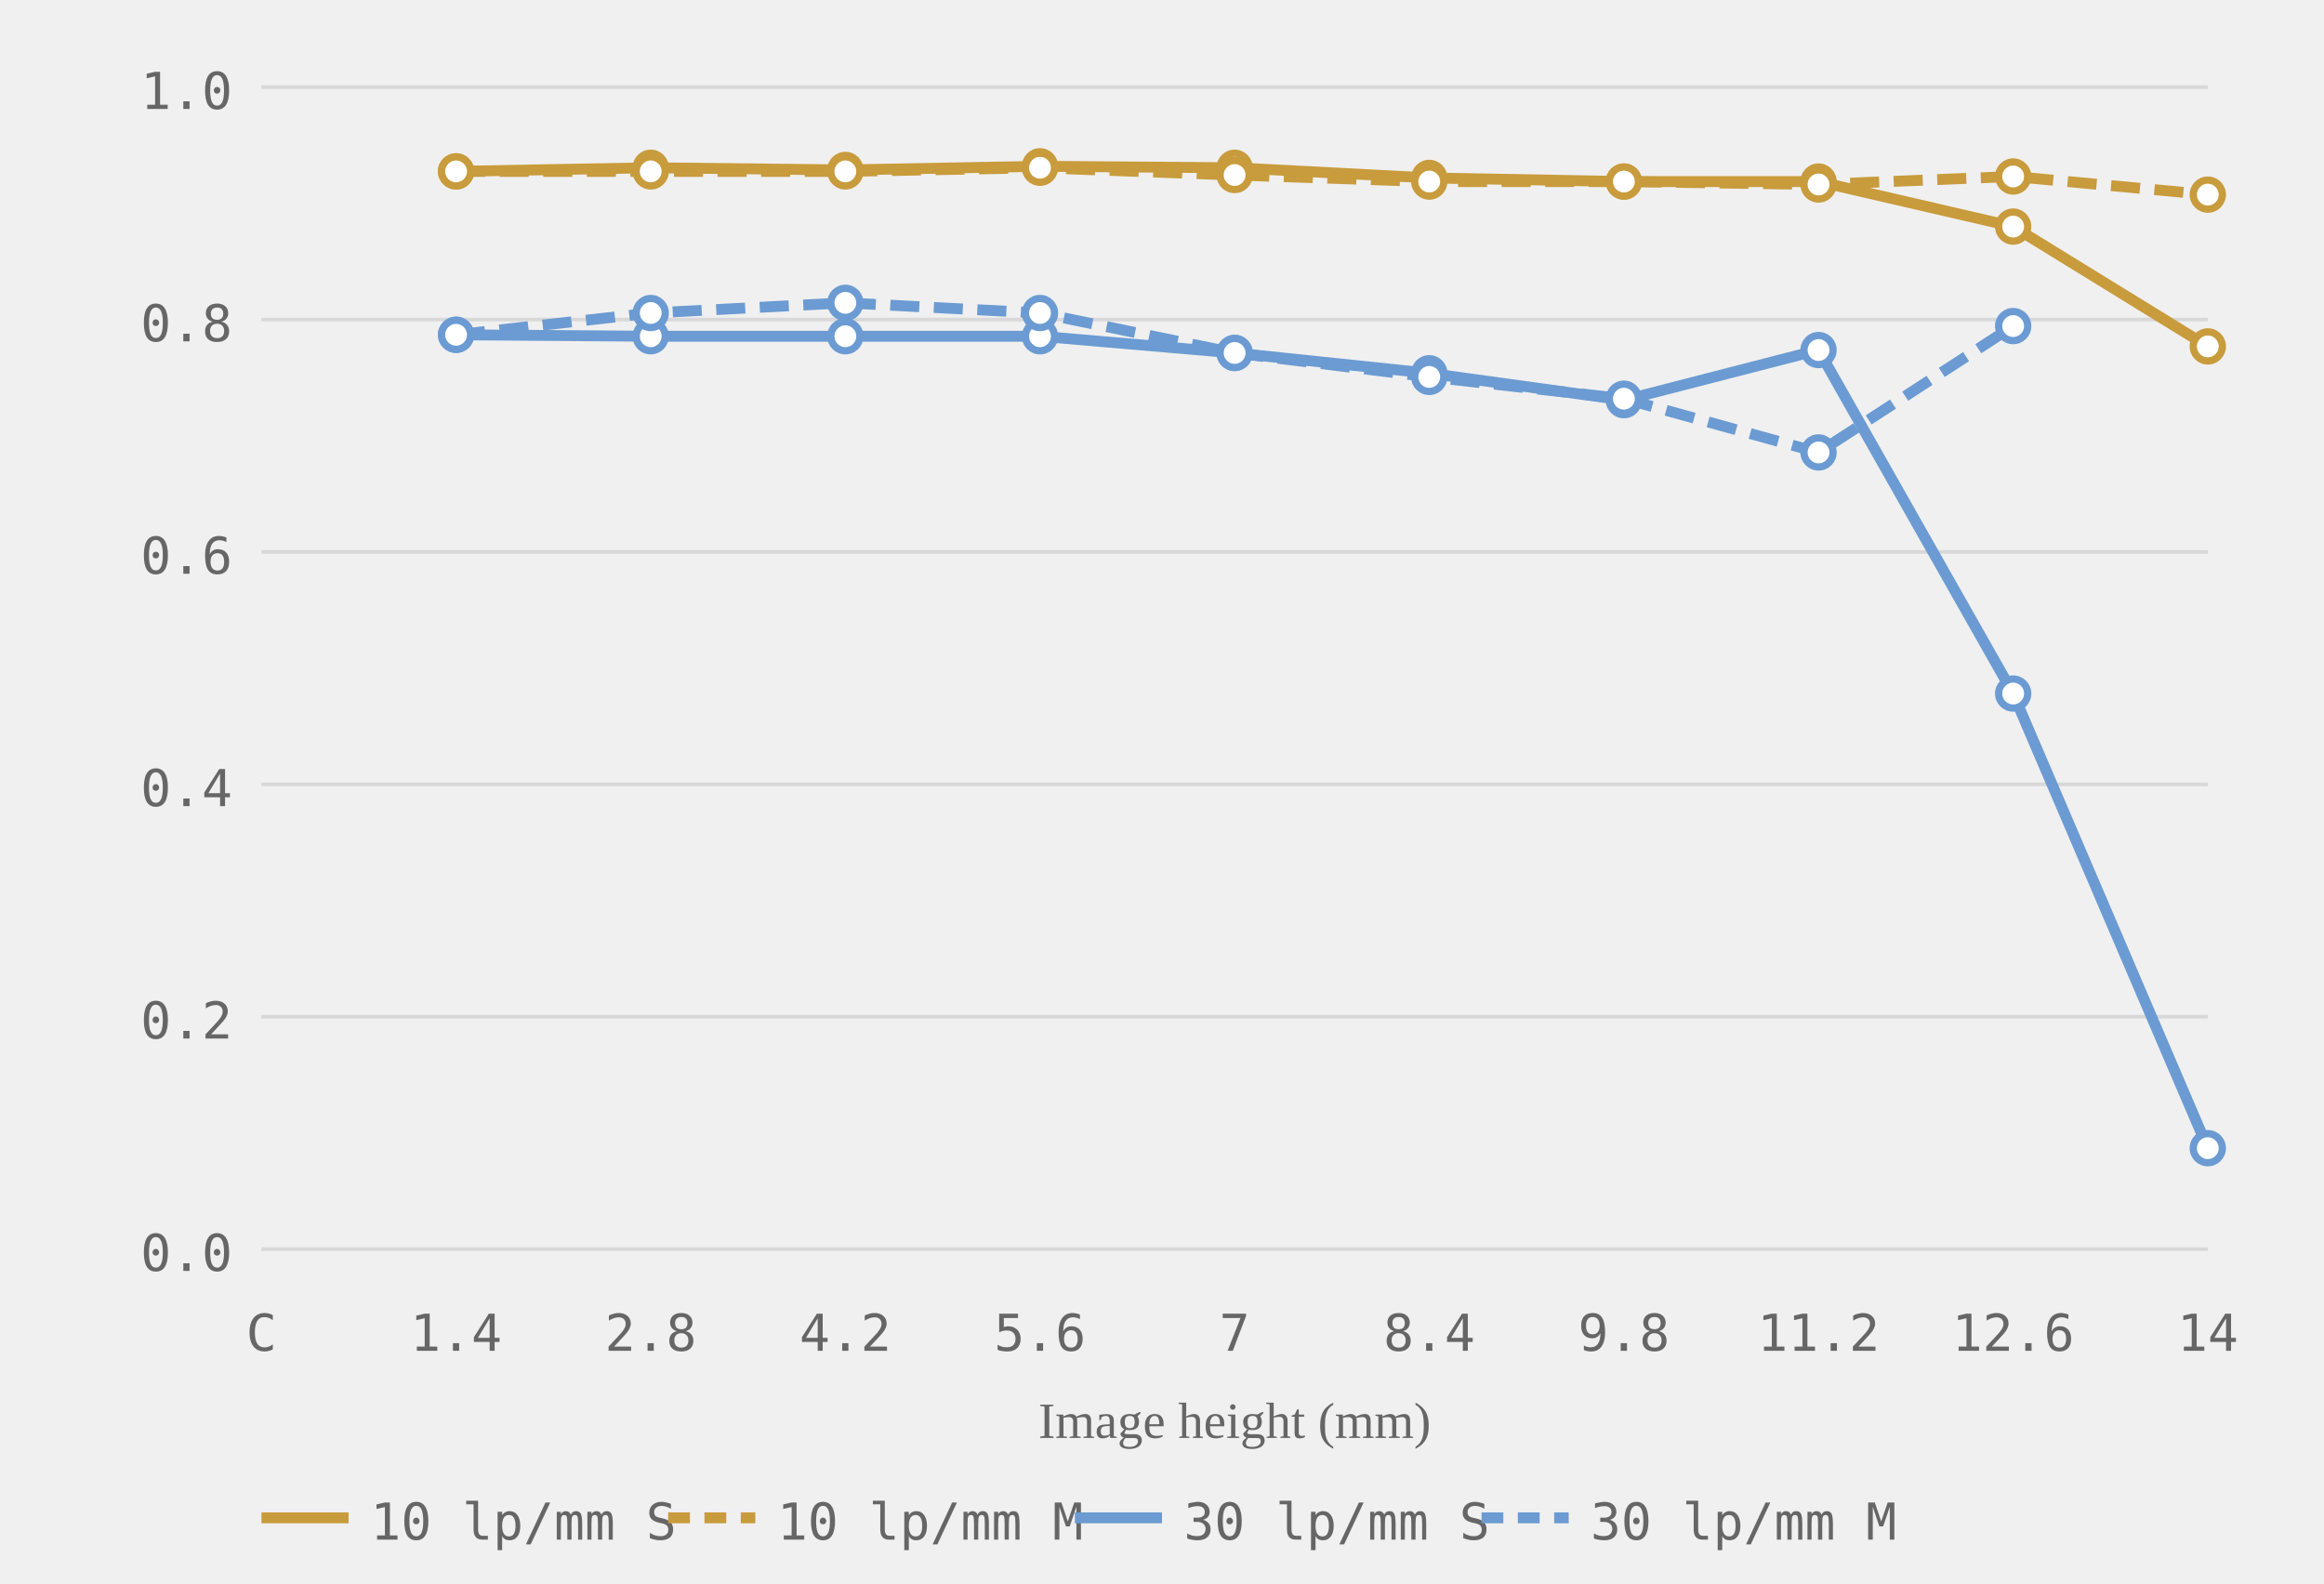
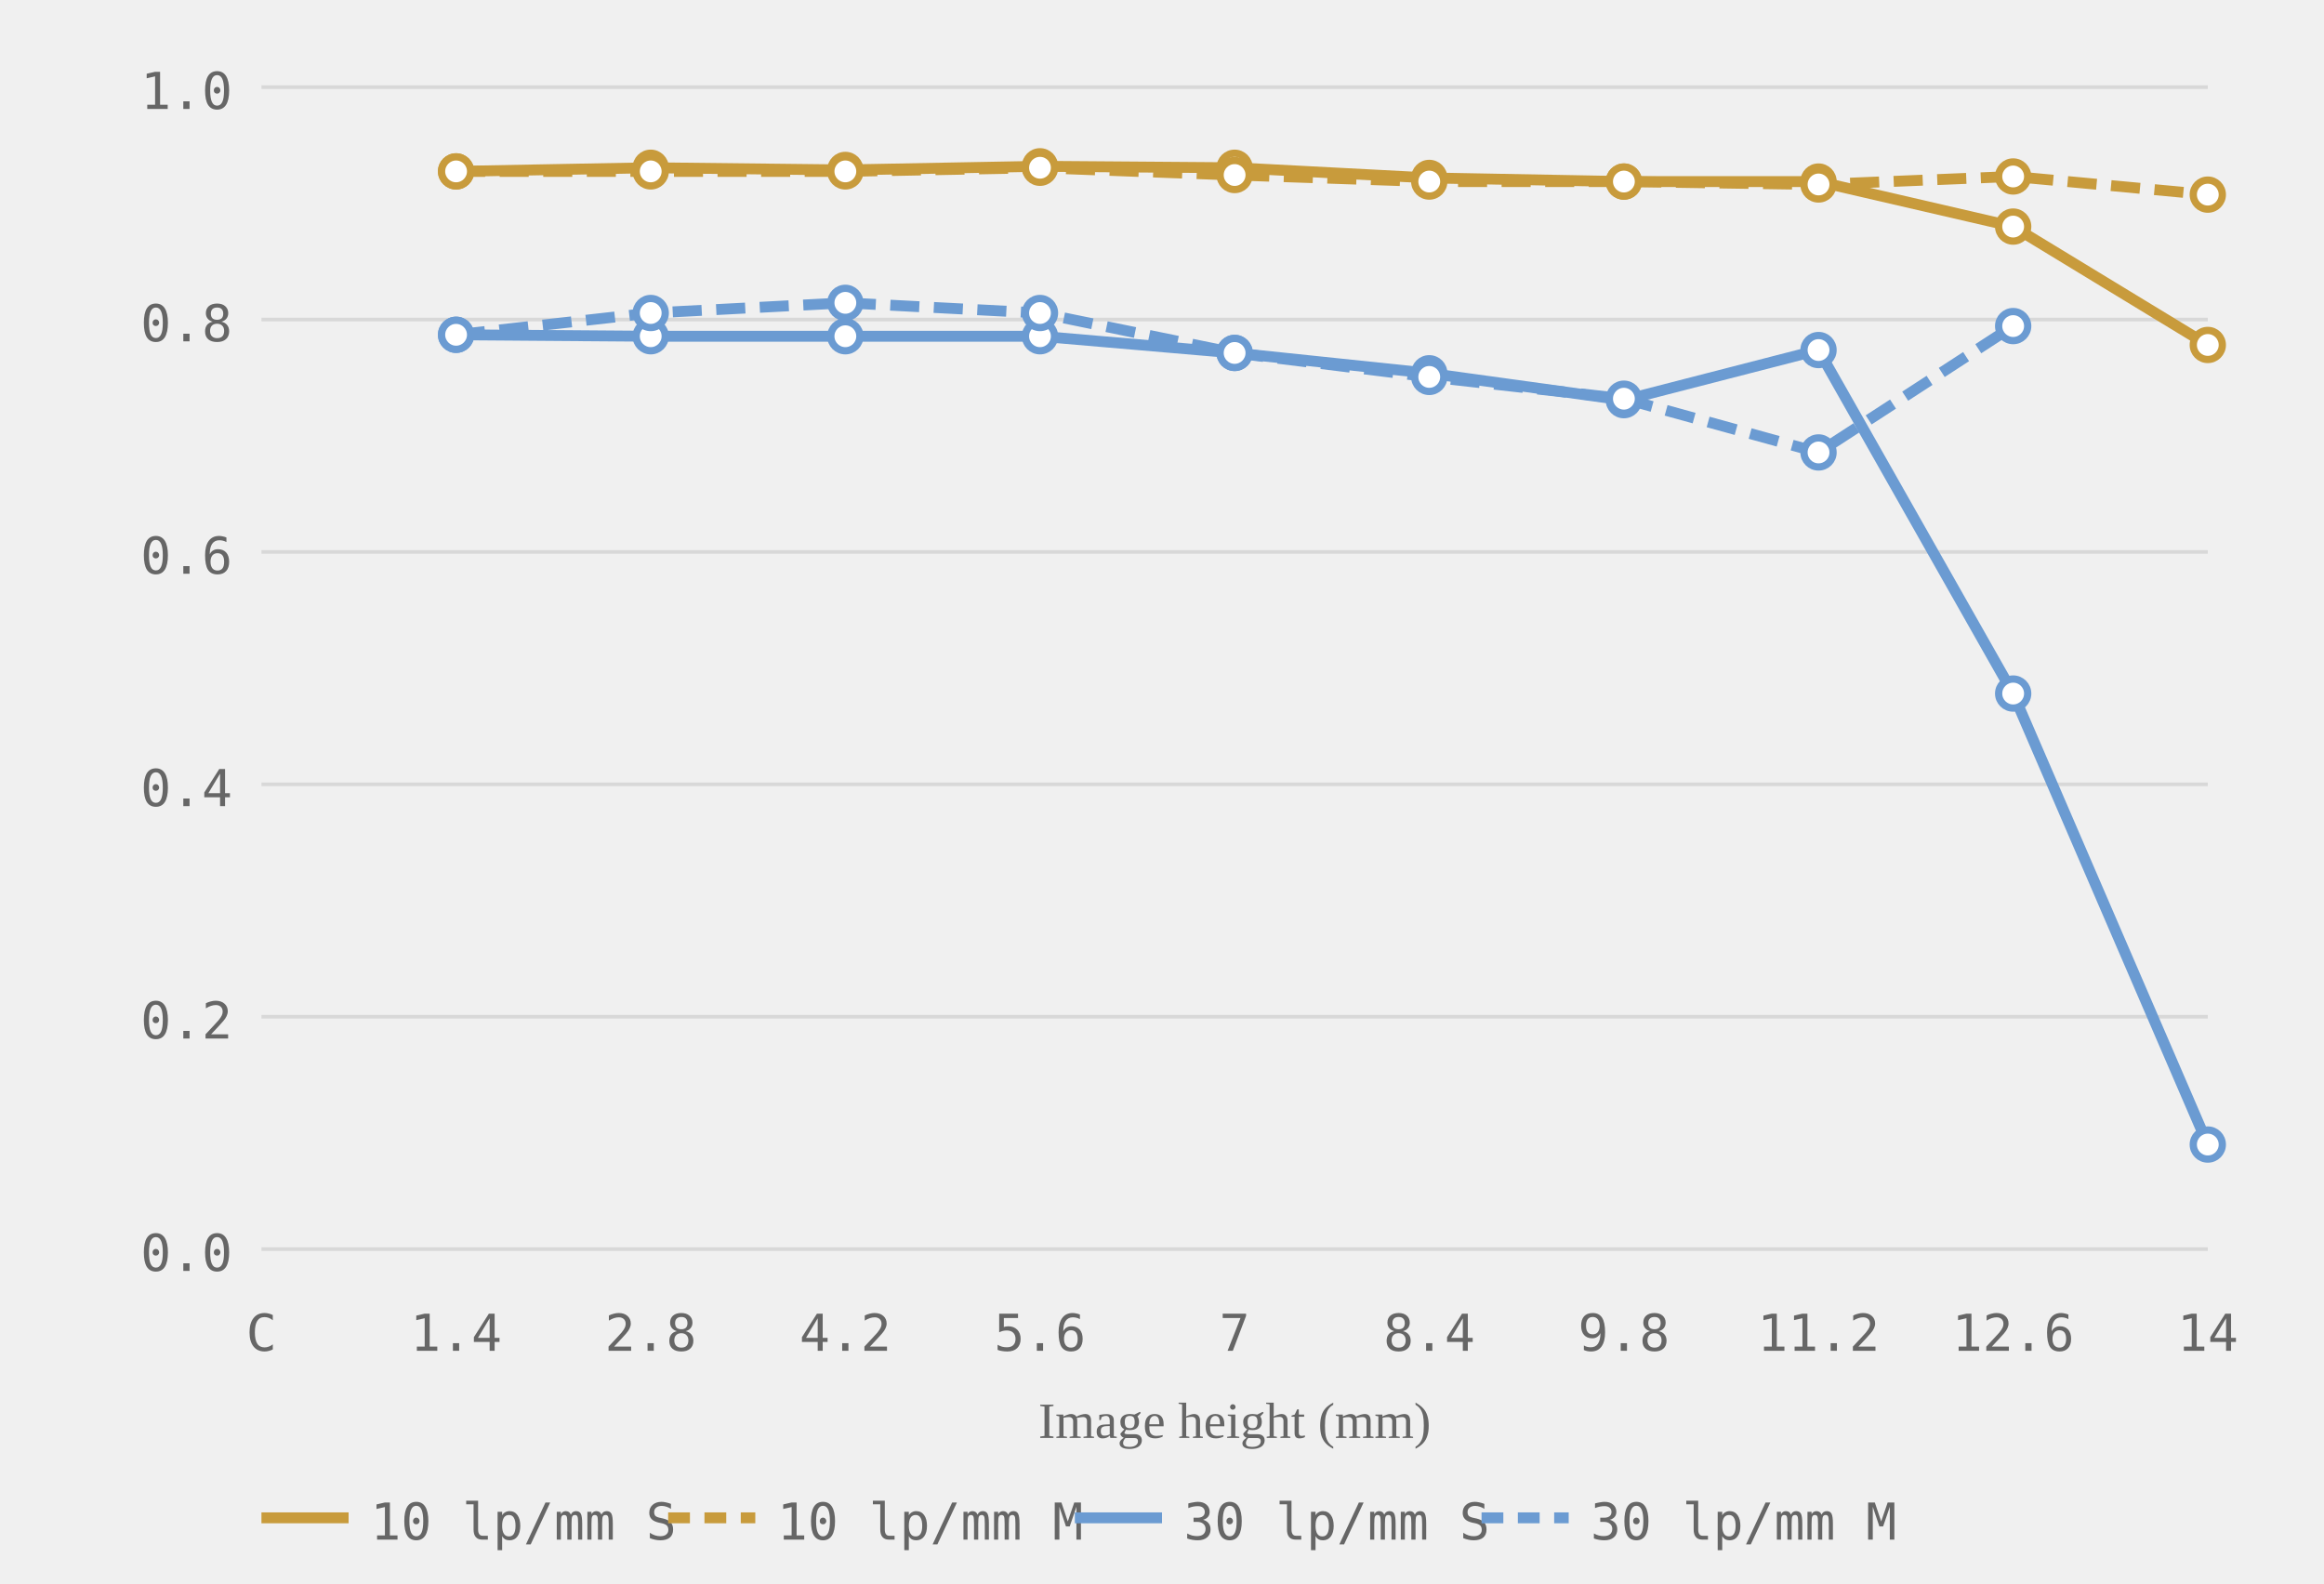
<svg xmlns="http://www.w3.org/2000/svg" viewBox="0 0 320 218" role="img" aria-label="MTF chart, generated from readings">
  <style>.grid-line { stroke: #d8d8d8; stroke-width: 0.5; }.axis-label { font-size: 7px; fill: #666666; font-family: ui-monospace, monospace; }.axis-y { text-anchor: end; }.axis-x { text-anchor: middle; }.axis-title { font-size: 7px; fill: #666666; text-anchor: middle; }.curve { fill: none; stroke-width: 1.5; }.curve-m { stroke-dasharray: 4 2; }.dot { fill: white; stroke-width: 1; }.legend-text { font-size: 7px; fill: #666666; font-family: ui-monospace, monospace; }</style>
  <line class="grid-line" x1="36" y1="172.0" x2="304" y2="172.0" />
  <line class="grid-line" x1="36" y1="140.0" x2="304" y2="140.0" />
  <line class="grid-line" x1="36" y1="108.0" x2="304" y2="108.0" />
  <line class="grid-line" x1="36" y1="76.0" x2="304" y2="76.0" />
  <line class="grid-line" x1="36" y1="44.0" x2="304" y2="44.0" />
  <line class="grid-line" x1="36" y1="12.0" x2="304" y2="12.0" />
  <text class="axis-label axis-y" x="32" y="175.0">0.0</text>
  <text class="axis-label axis-y" x="32" y="143.0">0.2</text>
  <text class="axis-label axis-y" x="32" y="111.0">0.4</text>
  <text class="axis-label axis-y" x="32" y="79.0">0.6</text>
  <text class="axis-label axis-y" x="32" y="47.0">0.8</text>
  <text class="axis-label axis-y" x="32" y="15.0">1.0</text>
  <text class="axis-label axis-x" x="36.0" y="186">C</text>
  <text class="axis-label axis-x" x="62.8" y="186">1.4</text>
  <text class="axis-label axis-x" x="89.6" y="186">2.8</text>
  <text class="axis-label axis-x" x="116.4" y="186">4.2</text>
  <text class="axis-label axis-x" x="143.2" y="186">5.6</text>
  <text class="axis-label axis-x" x="170.0" y="186">7</text>
  <text class="axis-label axis-x" x="196.8" y="186">8.4</text>
  <text class="axis-label axis-x" x="223.6" y="186">9.8</text>
  <text class="axis-label axis-x" x="250.4" y="186">11.2</text>
  <text class="axis-label axis-x" x="277.2" y="186">12.6</text>
  <text class="axis-label axis-x" x="304.0" y="186">14</text>
  <text class="axis-title" x="170.0" y="198">Image height (mm)</text>
-   <polyline class="curve curve-10" style="stroke:#c89b3c" points="62.8,23.6 89.6,23.1 116.4,23.4 143.2,22.9 170.0,23.1 196.8,24.5 223.6,25.0 250.4,25.0 277.2,31.2 304.0,47.7" />
+   <polyline class="curve curve-10" style="stroke:#c89b3c" points="62.8,23.6 89.6,23.1 116.4,23.4 143.2,22.9 170.0,23.1 196.8,24.5 223.6,25.0 250.4,25.0 277.2,31.2 304.0,47.5" />
  <polyline class="curve curve-10 curve-m" style="stroke:#c89b3c" points="62.8,23.6 89.6,23.6 116.4,23.6 143.2,23.1 170.0,24.1 196.8,25.0 223.6,25.0 250.4,25.4 277.2,24.3 304.0,26.8" stroke-dasharray="4 2" />
-   <polyline class="curve curve-30" style="stroke:#6b9bd2" points="62.8,46.1 89.6,46.3 116.4,46.3 143.2,46.3 170.0,48.6 196.8,51.4 223.6,55.1 250.4,48.2 277.2,95.5 304.0,158.1" />
+   <polyline class="curve curve-30" style="stroke:#6b9bd2" points="62.8,46.1 89.6,46.3 116.4,46.3 143.2,46.3 170.0,48.6 196.8,51.4 223.6,55.1 250.4,48.2 277.2,95.5 304.0,157.6" />
  <polyline class="curve curve-30 curve-m" style="stroke:#6b9bd2" points="62.8,46.1 89.6,43.1 116.4,41.7 143.2,43.1 170.0,48.6 196.8,51.9 223.6,54.9 250.4,62.3 277.2,44.9" stroke-dasharray="4 2" />
  <circle class="dot dot-10" style="stroke:#c89b3c" cx="62.8" cy="23.6" r="2" />
  <circle class="dot dot-10" style="stroke:#c89b3c" cx="89.6" cy="23.1" r="2" />
  <circle class="dot dot-10" style="stroke:#c89b3c" cx="116.4" cy="23.4" r="2" />
  <circle class="dot dot-10" style="stroke:#c89b3c" cx="143.2" cy="22.9" r="2" />
  <circle class="dot dot-10" style="stroke:#c89b3c" cx="170.0" cy="23.1" r="2" />
  <circle class="dot dot-10" style="stroke:#c89b3c" cx="196.8" cy="24.5" r="2" />
  <circle class="dot dot-10" style="stroke:#c89b3c" cx="223.6" cy="25.0" r="2" />
  <circle class="dot dot-10" style="stroke:#c89b3c" cx="250.4" cy="25.0" r="2" />
  <circle class="dot dot-10" style="stroke:#c89b3c" cx="277.2" cy="31.2" r="2" />
-   <circle class="dot dot-10" style="stroke:#c89b3c" cx="304.0" cy="47.7" r="2" />
+   <circle class="dot dot-10" style="stroke:#c89b3c" cx="304.0" cy="47.5" r="2" />
  <circle class="dot dot-10" style="stroke:#c89b3c" cx="62.8" cy="23.6" r="2" />
  <circle class="dot dot-10" style="stroke:#c89b3c" cx="89.6" cy="23.6" r="2" />
  <circle class="dot dot-10" style="stroke:#c89b3c" cx="116.4" cy="23.6" r="2" />
  <circle class="dot dot-10" style="stroke:#c89b3c" cx="143.2" cy="23.1" r="2" />
  <circle class="dot dot-10" style="stroke:#c89b3c" cx="170.0" cy="24.1" r="2" />
  <circle class="dot dot-10" style="stroke:#c89b3c" cx="196.8" cy="25.0" r="2" />
  <circle class="dot dot-10" style="stroke:#c89b3c" cx="223.6" cy="25.0" r="2" />
  <circle class="dot dot-10" style="stroke:#c89b3c" cx="250.4" cy="25.4" r="2" />
  <circle class="dot dot-10" style="stroke:#c89b3c" cx="277.2" cy="24.3" r="2" />
  <circle class="dot dot-10" style="stroke:#c89b3c" cx="304.0" cy="26.8" r="2" />
  <circle class="dot dot-30" style="stroke:#6b9bd2" cx="62.8" cy="46.1" r="2" />
  <circle class="dot dot-30" style="stroke:#6b9bd2" cx="89.6" cy="46.3" r="2" />
  <circle class="dot dot-30" style="stroke:#6b9bd2" cx="116.4" cy="46.3" r="2" />
  <circle class="dot dot-30" style="stroke:#6b9bd2" cx="143.2" cy="46.3" r="2" />
  <circle class="dot dot-30" style="stroke:#6b9bd2" cx="170.0" cy="48.6" r="2" />
  <circle class="dot dot-30" style="stroke:#6b9bd2" cx="196.8" cy="51.4" r="2" />
  <circle class="dot dot-30" style="stroke:#6b9bd2" cx="223.6" cy="55.1" r="2" />
  <circle class="dot dot-30" style="stroke:#6b9bd2" cx="250.4" cy="48.2" r="2" />
  <circle class="dot dot-30" style="stroke:#6b9bd2" cx="277.2" cy="95.5" r="2" />
-   <circle class="dot dot-30" style="stroke:#6b9bd2" cx="304.0" cy="158.1" r="2" />
+   <circle class="dot dot-30" style="stroke:#6b9bd2" cx="304.0" cy="157.6" r="2" />
  <circle class="dot dot-30" style="stroke:#6b9bd2" cx="62.8" cy="46.1" r="2" />
  <circle class="dot dot-30" style="stroke:#6b9bd2" cx="89.6" cy="43.1" r="2" />
  <circle class="dot dot-30" style="stroke:#6b9bd2" cx="116.4" cy="41.7" r="2" />
  <circle class="dot dot-30" style="stroke:#6b9bd2" cx="143.2" cy="43.1" r="2" />
  <circle class="dot dot-30" style="stroke:#6b9bd2" cx="170.0" cy="48.6" r="2" />
  <circle class="dot dot-30" style="stroke:#6b9bd2" cx="196.8" cy="51.9" r="2" />
  <circle class="dot dot-30" style="stroke:#6b9bd2" cx="223.6" cy="54.9" r="2" />
  <circle class="dot dot-30" style="stroke:#6b9bd2" cx="250.4" cy="62.3" r="2" />
  <circle class="dot dot-30" style="stroke:#6b9bd2" cx="277.2" cy="44.9" r="2" />
  <line x1="36" y1="209" x2="48" y2="209" stroke="#c89b3c" stroke-width="1.5" />
  <text class="legend-text" x="51" y="212">10 lp/mm S</text>
  <line x1="92" y1="209" x2="104" y2="209" stroke="#c89b3c" stroke-width="1.5" stroke-dasharray="3 2" />
  <text class="legend-text" x="107" y="212">10 lp/mm M</text>
  <line x1="148" y1="209" x2="160" y2="209" stroke="#6b9bd2" stroke-width="1.5" />
  <text class="legend-text" x="163" y="212">30 lp/mm S</text>
  <line x1="204" y1="209" x2="216" y2="209" stroke="#6b9bd2" stroke-width="1.5" stroke-dasharray="3 2" />
  <text class="legend-text" x="219" y="212">30 lp/mm M</text>
</svg>
